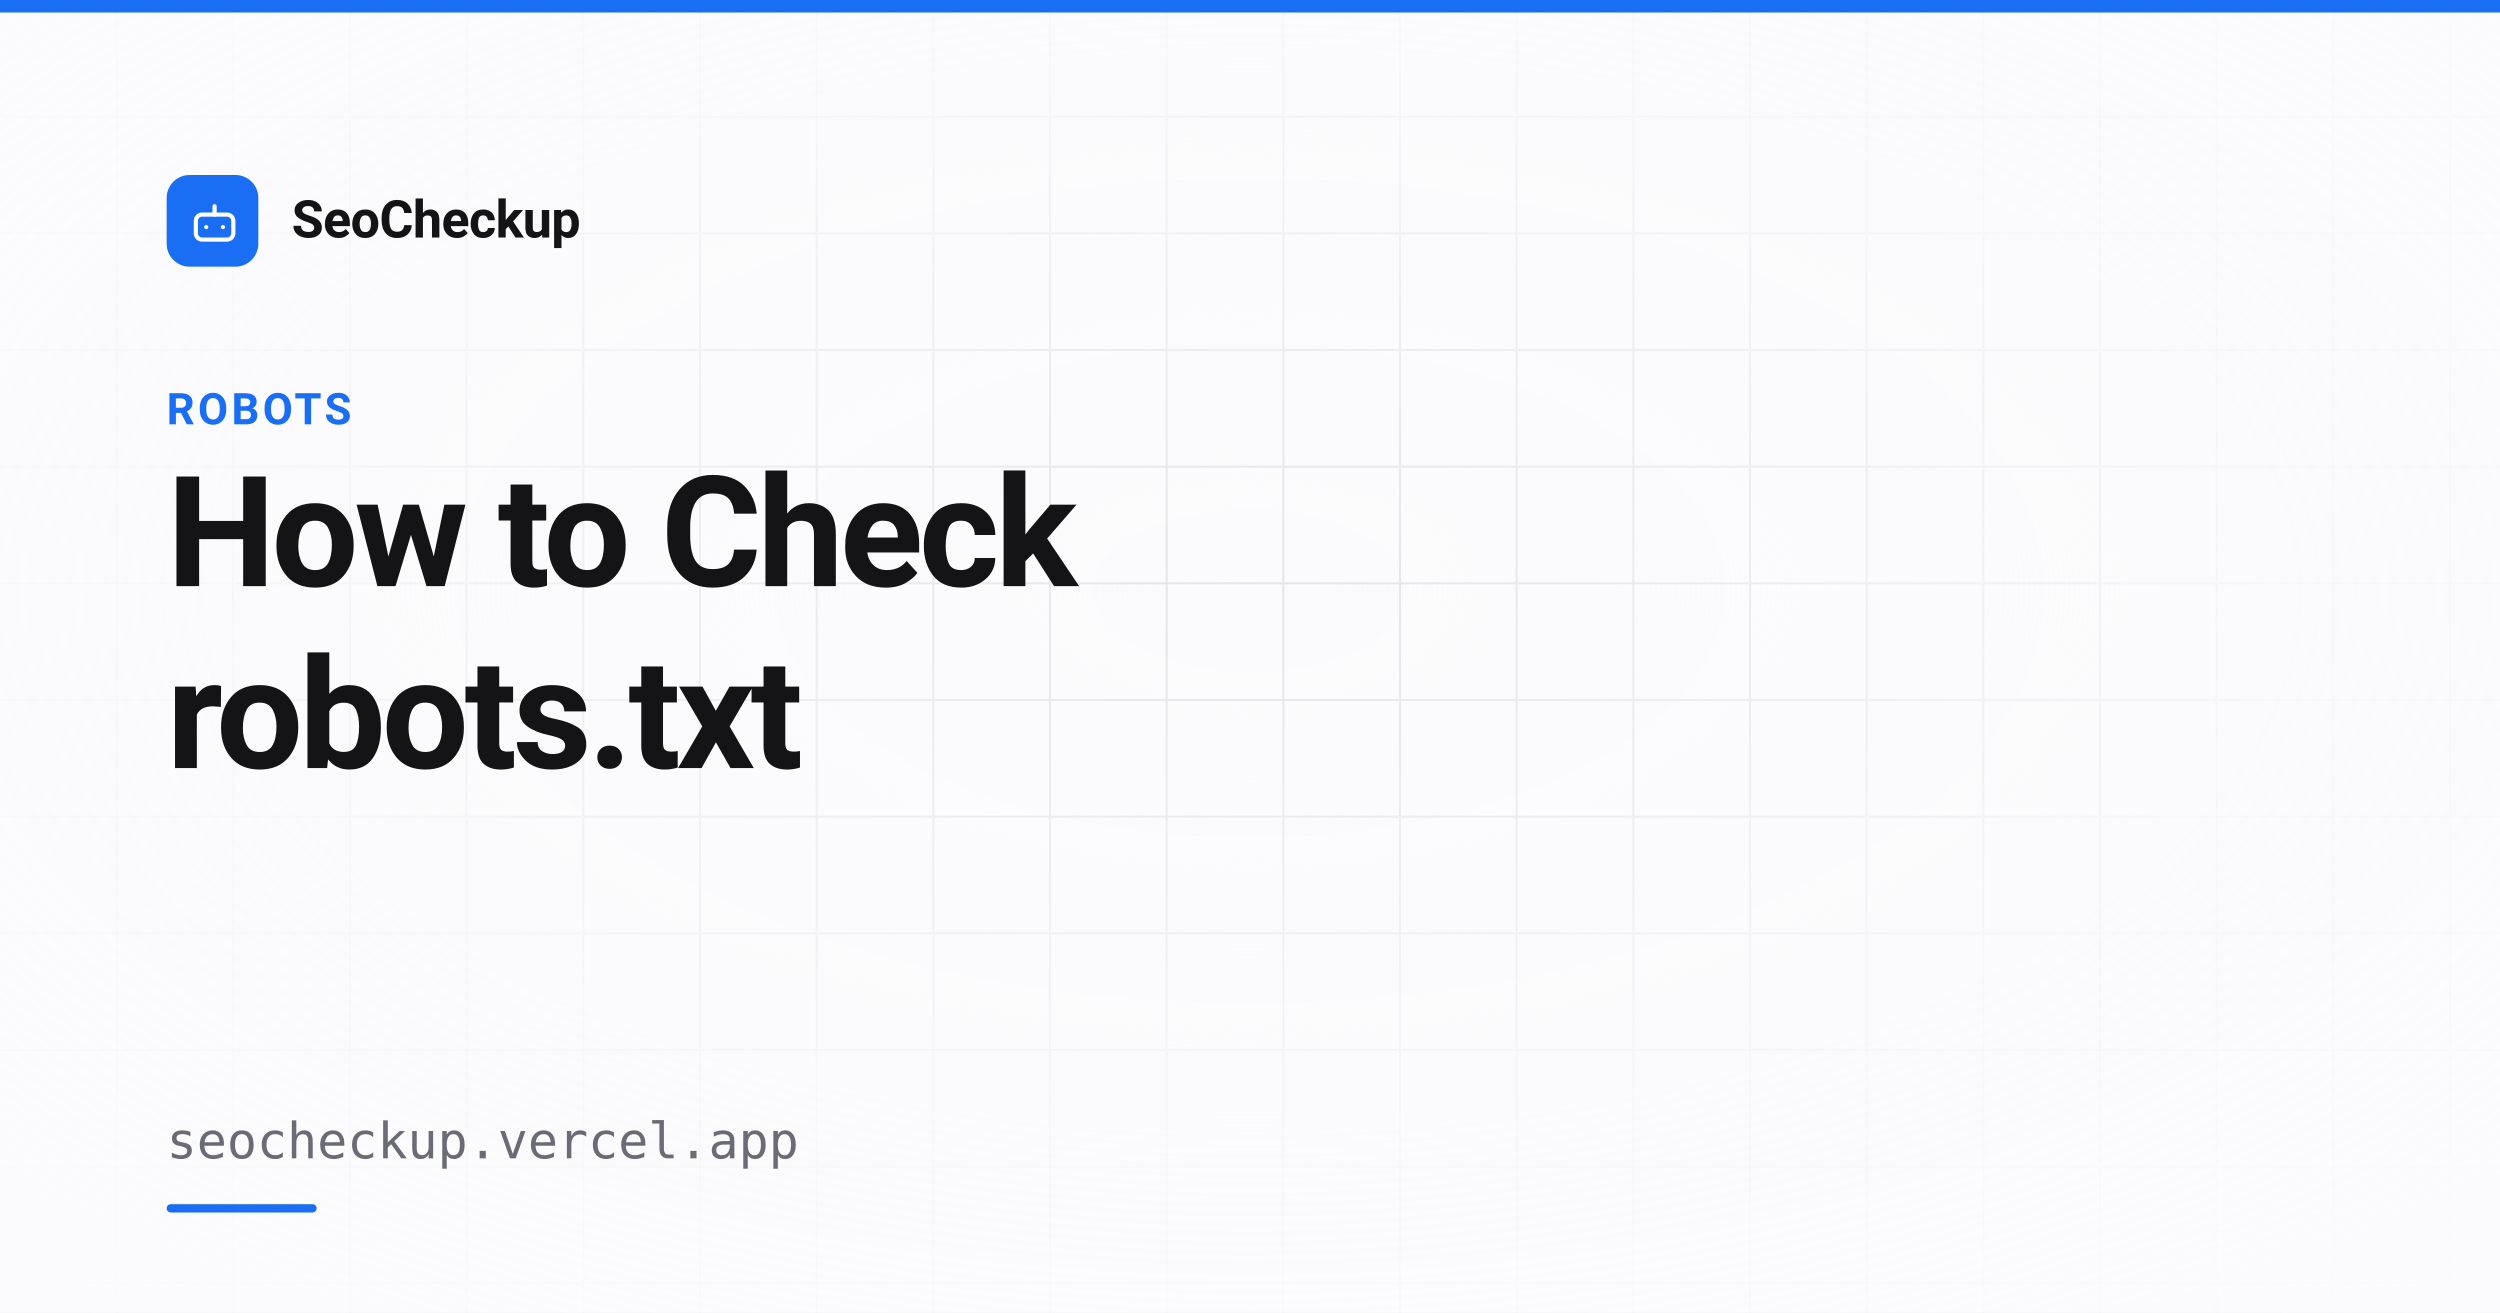
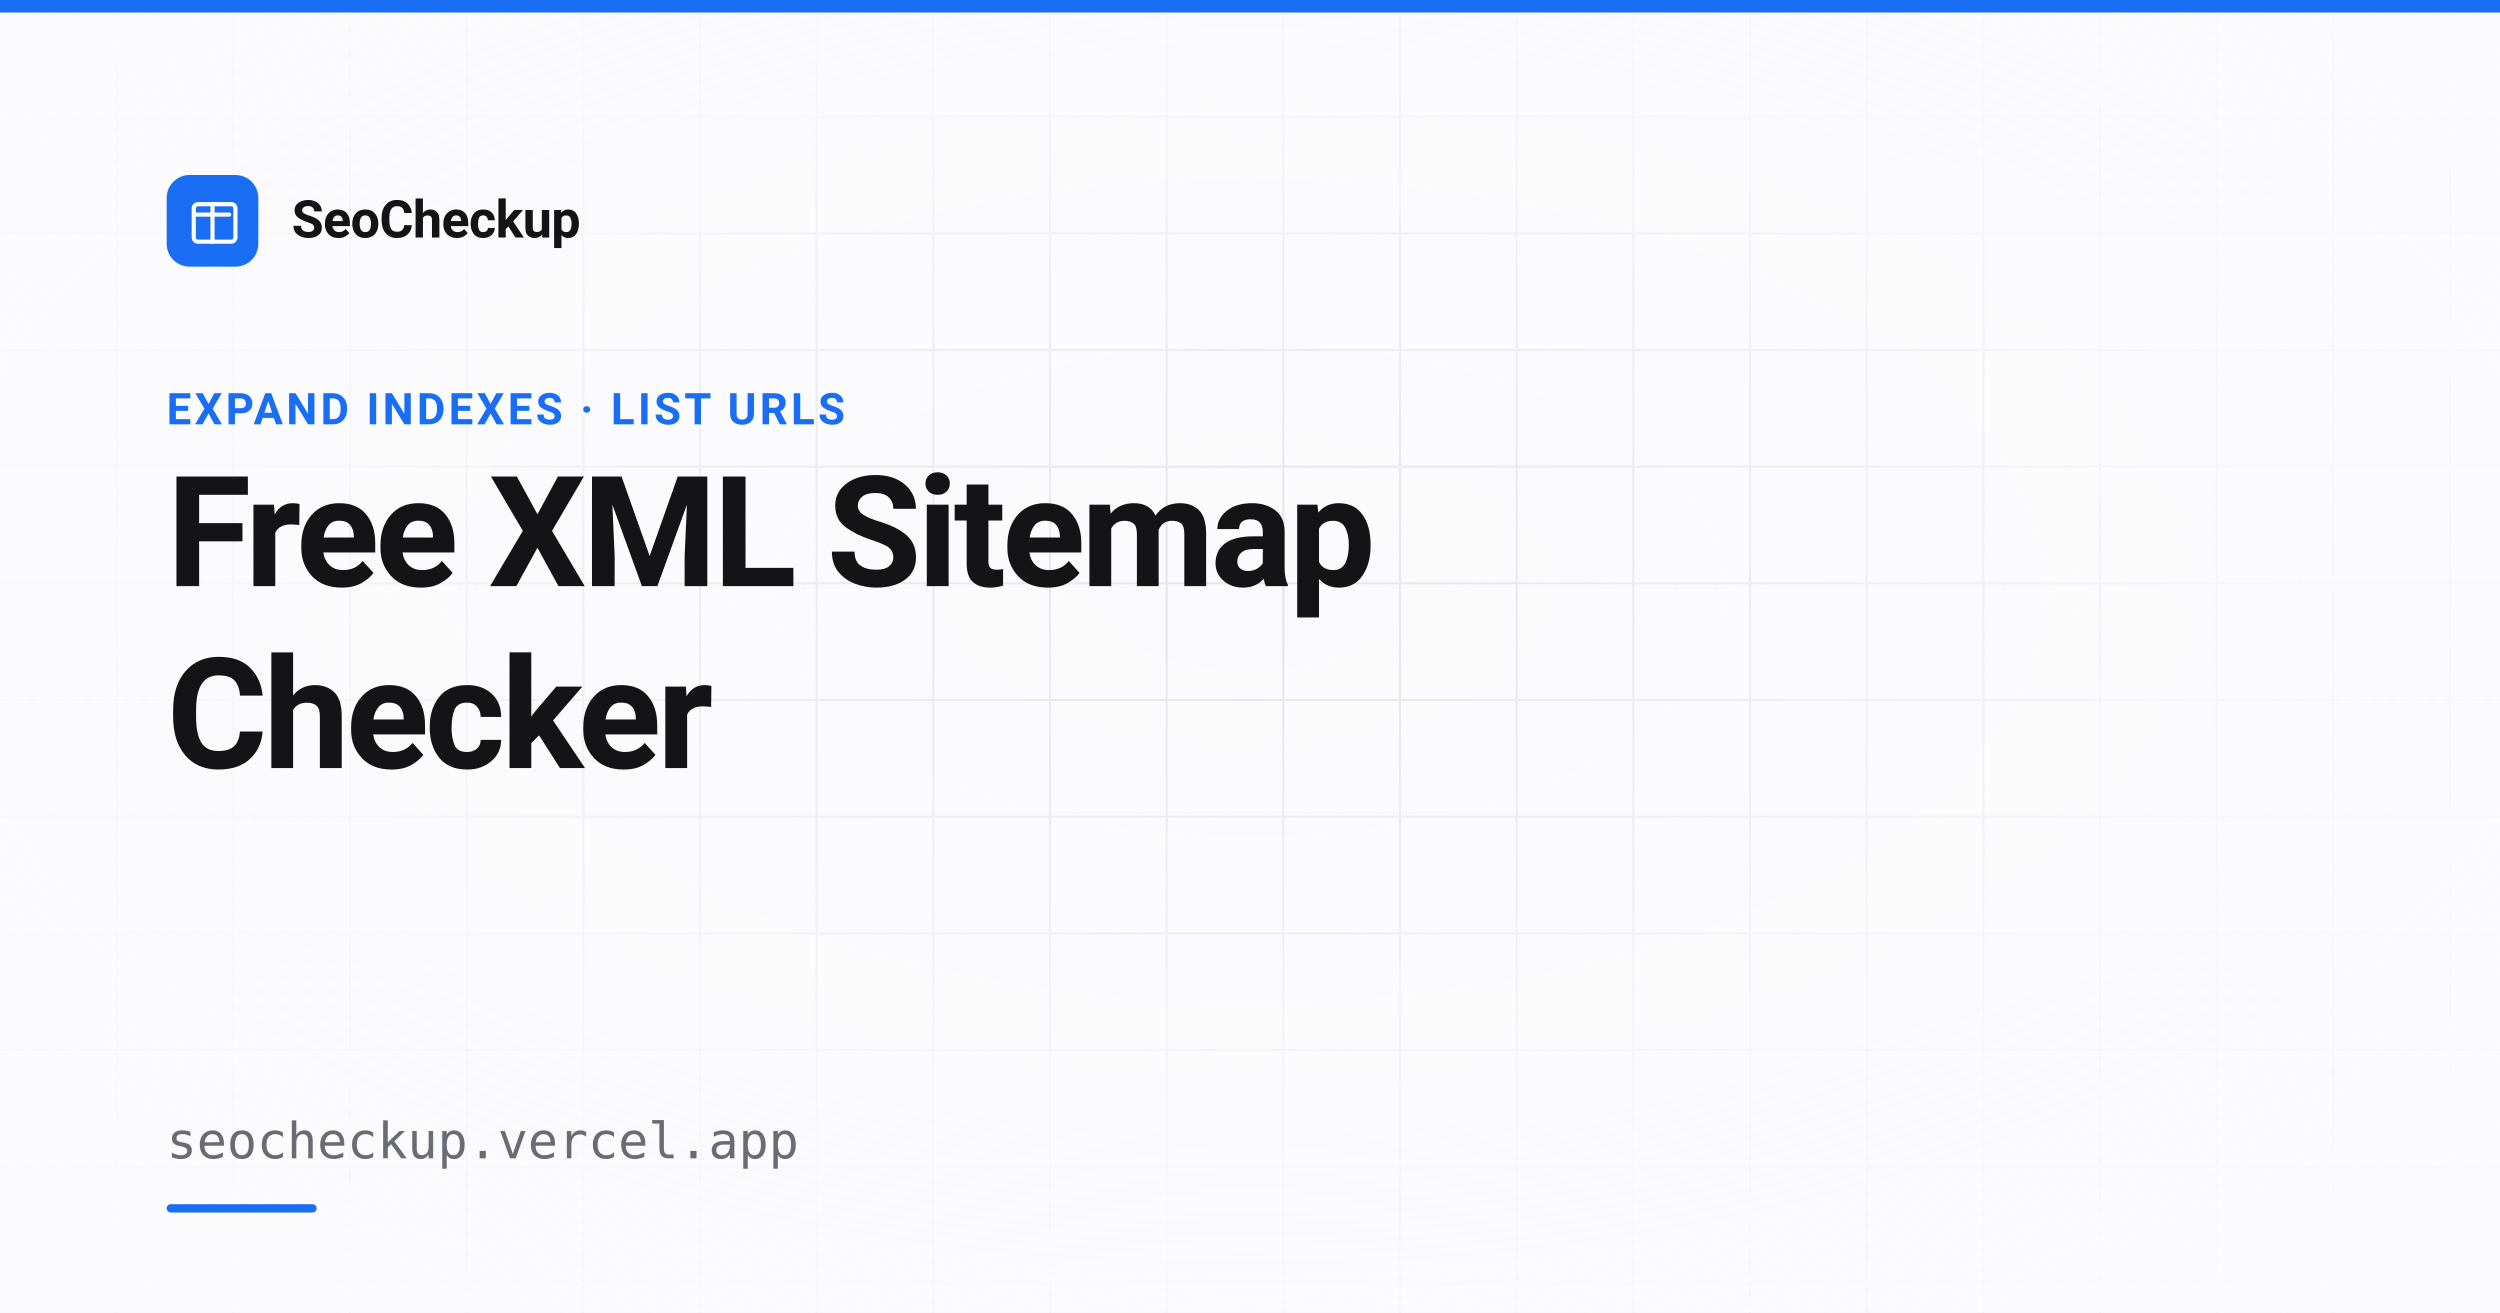
- <svg xmlns="http://www.w3.org/2000/svg" width="1200" height="630" viewBox="0 0 1200 630" fill="none" role="img" aria-label="How to Check robots.txt">
+ <svg xmlns="http://www.w3.org/2000/svg" width="1200" height="630" viewBox="0 0 1200 630" fill="none" role="img" aria-label="Free XML Sitemap Checker">
  <rect width="1200" height="630" fill="#fbfbfd" />
  <g stroke="#e4e4ea" stroke-width="1">
    <line x1="0" y1="56" x2="1200" y2="56" />
    <line x1="0" y1="112" x2="1200" y2="112" />
    <line x1="0" y1="168" x2="1200" y2="168" />
    <line x1="0" y1="224" x2="1200" y2="224" />
    <line x1="0" y1="280" x2="1200" y2="280" />
    <line x1="0" y1="336" x2="1200" y2="336" />
    <line x1="0" y1="392" x2="1200" y2="392" />
    <line x1="0" y1="448" x2="1200" y2="448" />
    <line x1="0" y1="504" x2="1200" y2="504" />
    <line x1="0" y1="560" x2="1200" y2="560" />
    <line x1="0" y1="616" x2="1200" y2="616" />
    <line x1="56" y1="0" x2="56" y2="630" />
    <line x1="112" y1="0" x2="112" y2="630" />
    <line x1="168" y1="0" x2="168" y2="630" />
    <line x1="224" y1="0" x2="224" y2="630" />
    <line x1="280" y1="0" x2="280" y2="630" />
    <line x1="336" y1="0" x2="336" y2="630" />
    <line x1="392" y1="0" x2="392" y2="630" />
    <line x1="448" y1="0" x2="448" y2="630" />
    <line x1="504" y1="0" x2="504" y2="630" />
    <line x1="560" y1="0" x2="560" y2="630" />
    <line x1="616" y1="0" x2="616" y2="630" />
    <line x1="672" y1="0" x2="672" y2="630" />
    <line x1="728" y1="0" x2="728" y2="630" />
    <line x1="784" y1="0" x2="784" y2="630" />
    <line x1="840" y1="0" x2="840" y2="630" />
    <line x1="896" y1="0" x2="896" y2="630" />
    <line x1="952" y1="0" x2="952" y2="630" />
    <line x1="1008" y1="0" x2="1008" y2="630" />
    <line x1="1064" y1="0" x2="1064" y2="630" />
    <line x1="1120" y1="0" x2="1120" y2="630" />
    <line x1="1176" y1="0" x2="1176" y2="630" />
  </g>
  <rect width="1200" height="630" fill="url(#fade)" />
  <defs>
    <radialGradient id="fade" cx="0.5" cy="0.45" r="0.75">
      <stop offset="0" stop-color="#fbfbfd" stop-opacity="0" />
      <stop offset="0.55" stop-color="#fbfbfd" stop-opacity="0.82" />
      <stop offset="1" stop-color="#fbfbfd" />
    </radialGradient>
  </defs>
  <rect x="0" y="0" width="1200" height="6" fill="#1a6ef4" />
  <g transform="translate(80,84)">
    <rect x="0" y="0" width="44" height="44" rx="11" fill="#1a6ef4" />
    <g transform="translate(11,11)" stroke="#ffffff" stroke-width="2" stroke-linecap="round" stroke-linejoin="round" fill="none">
-       <rect x="3" y="8" width="18" height="12" rx="3" />
-       <path d="M12 4v4M8 14h.01M16 14h.01" />
+       <path d="M11 3v18M3 8h16" />
+       <rect x="2" y="3" width="20" height="18" rx="2" />
    </g>
    <text x="60" y="30" fill="#141417" font-family="system-ui,-apple-system,BlinkMacSystemFont,'Segoe UI',Roboto,'Helvetica Neue',Arial,sans-serif" font-size="25" font-weight="600" letter-spacing="-0.3">SeoCheckup</text>
  </g>
-   <text x="80" y="203.68" fill="#1a6ef4" font-family="system-ui,-apple-system,BlinkMacSystemFont,'Segoe UI',Roboto,'Helvetica Neue',Arial,sans-serif" font-size="21" font-weight="600" letter-spacing="1.6">ROBOTS</text>
-   <text x="80" y="281.34" fill="#141417" font-family="system-ui,-apple-system,BlinkMacSystemFont,'Segoe UI',Roboto,'Helvetica Neue',Arial,sans-serif" font-size="74" font-weight="600" letter-spacing="-2">How to Check</text>
-   <text x="80" y="368.66" fill="#141417" font-family="system-ui,-apple-system,BlinkMacSystemFont,'Segoe UI',Roboto,'Helvetica Neue',Arial,sans-serif" font-size="74" font-weight="600" letter-spacing="-2">robots.txt</text>
+   <text x="80" y="203.68" fill="#1a6ef4" font-family="system-ui,-apple-system,BlinkMacSystemFont,'Segoe UI',Roboto,'Helvetica Neue',Arial,sans-serif" font-size="21" font-weight="600" letter-spacing="1.6">EXPAND INDEXES · LIST URLS</text>
+   <text x="80" y="281.34" fill="#141417" font-family="system-ui,-apple-system,BlinkMacSystemFont,'Segoe UI',Roboto,'Helvetica Neue',Arial,sans-serif" font-size="74" font-weight="600" letter-spacing="-2">Free XML Sitemap</text>
+   <text x="80" y="368.66" fill="#141417" font-family="system-ui,-apple-system,BlinkMacSystemFont,'Segoe UI',Roboto,'Helvetica Neue',Arial,sans-serif" font-size="74" font-weight="600" letter-spacing="-2">Checker</text>
  <text x="80" y="556" fill="#6b6b76" font-family="ui-monospace,SFMono-Regular,Menlo,Consolas,monospace" font-size="24">seocheckup.vercel.app</text>
  <rect x="80" y="578" width="72" height="4" rx="2" fill="#1a6ef4" />
</svg>
